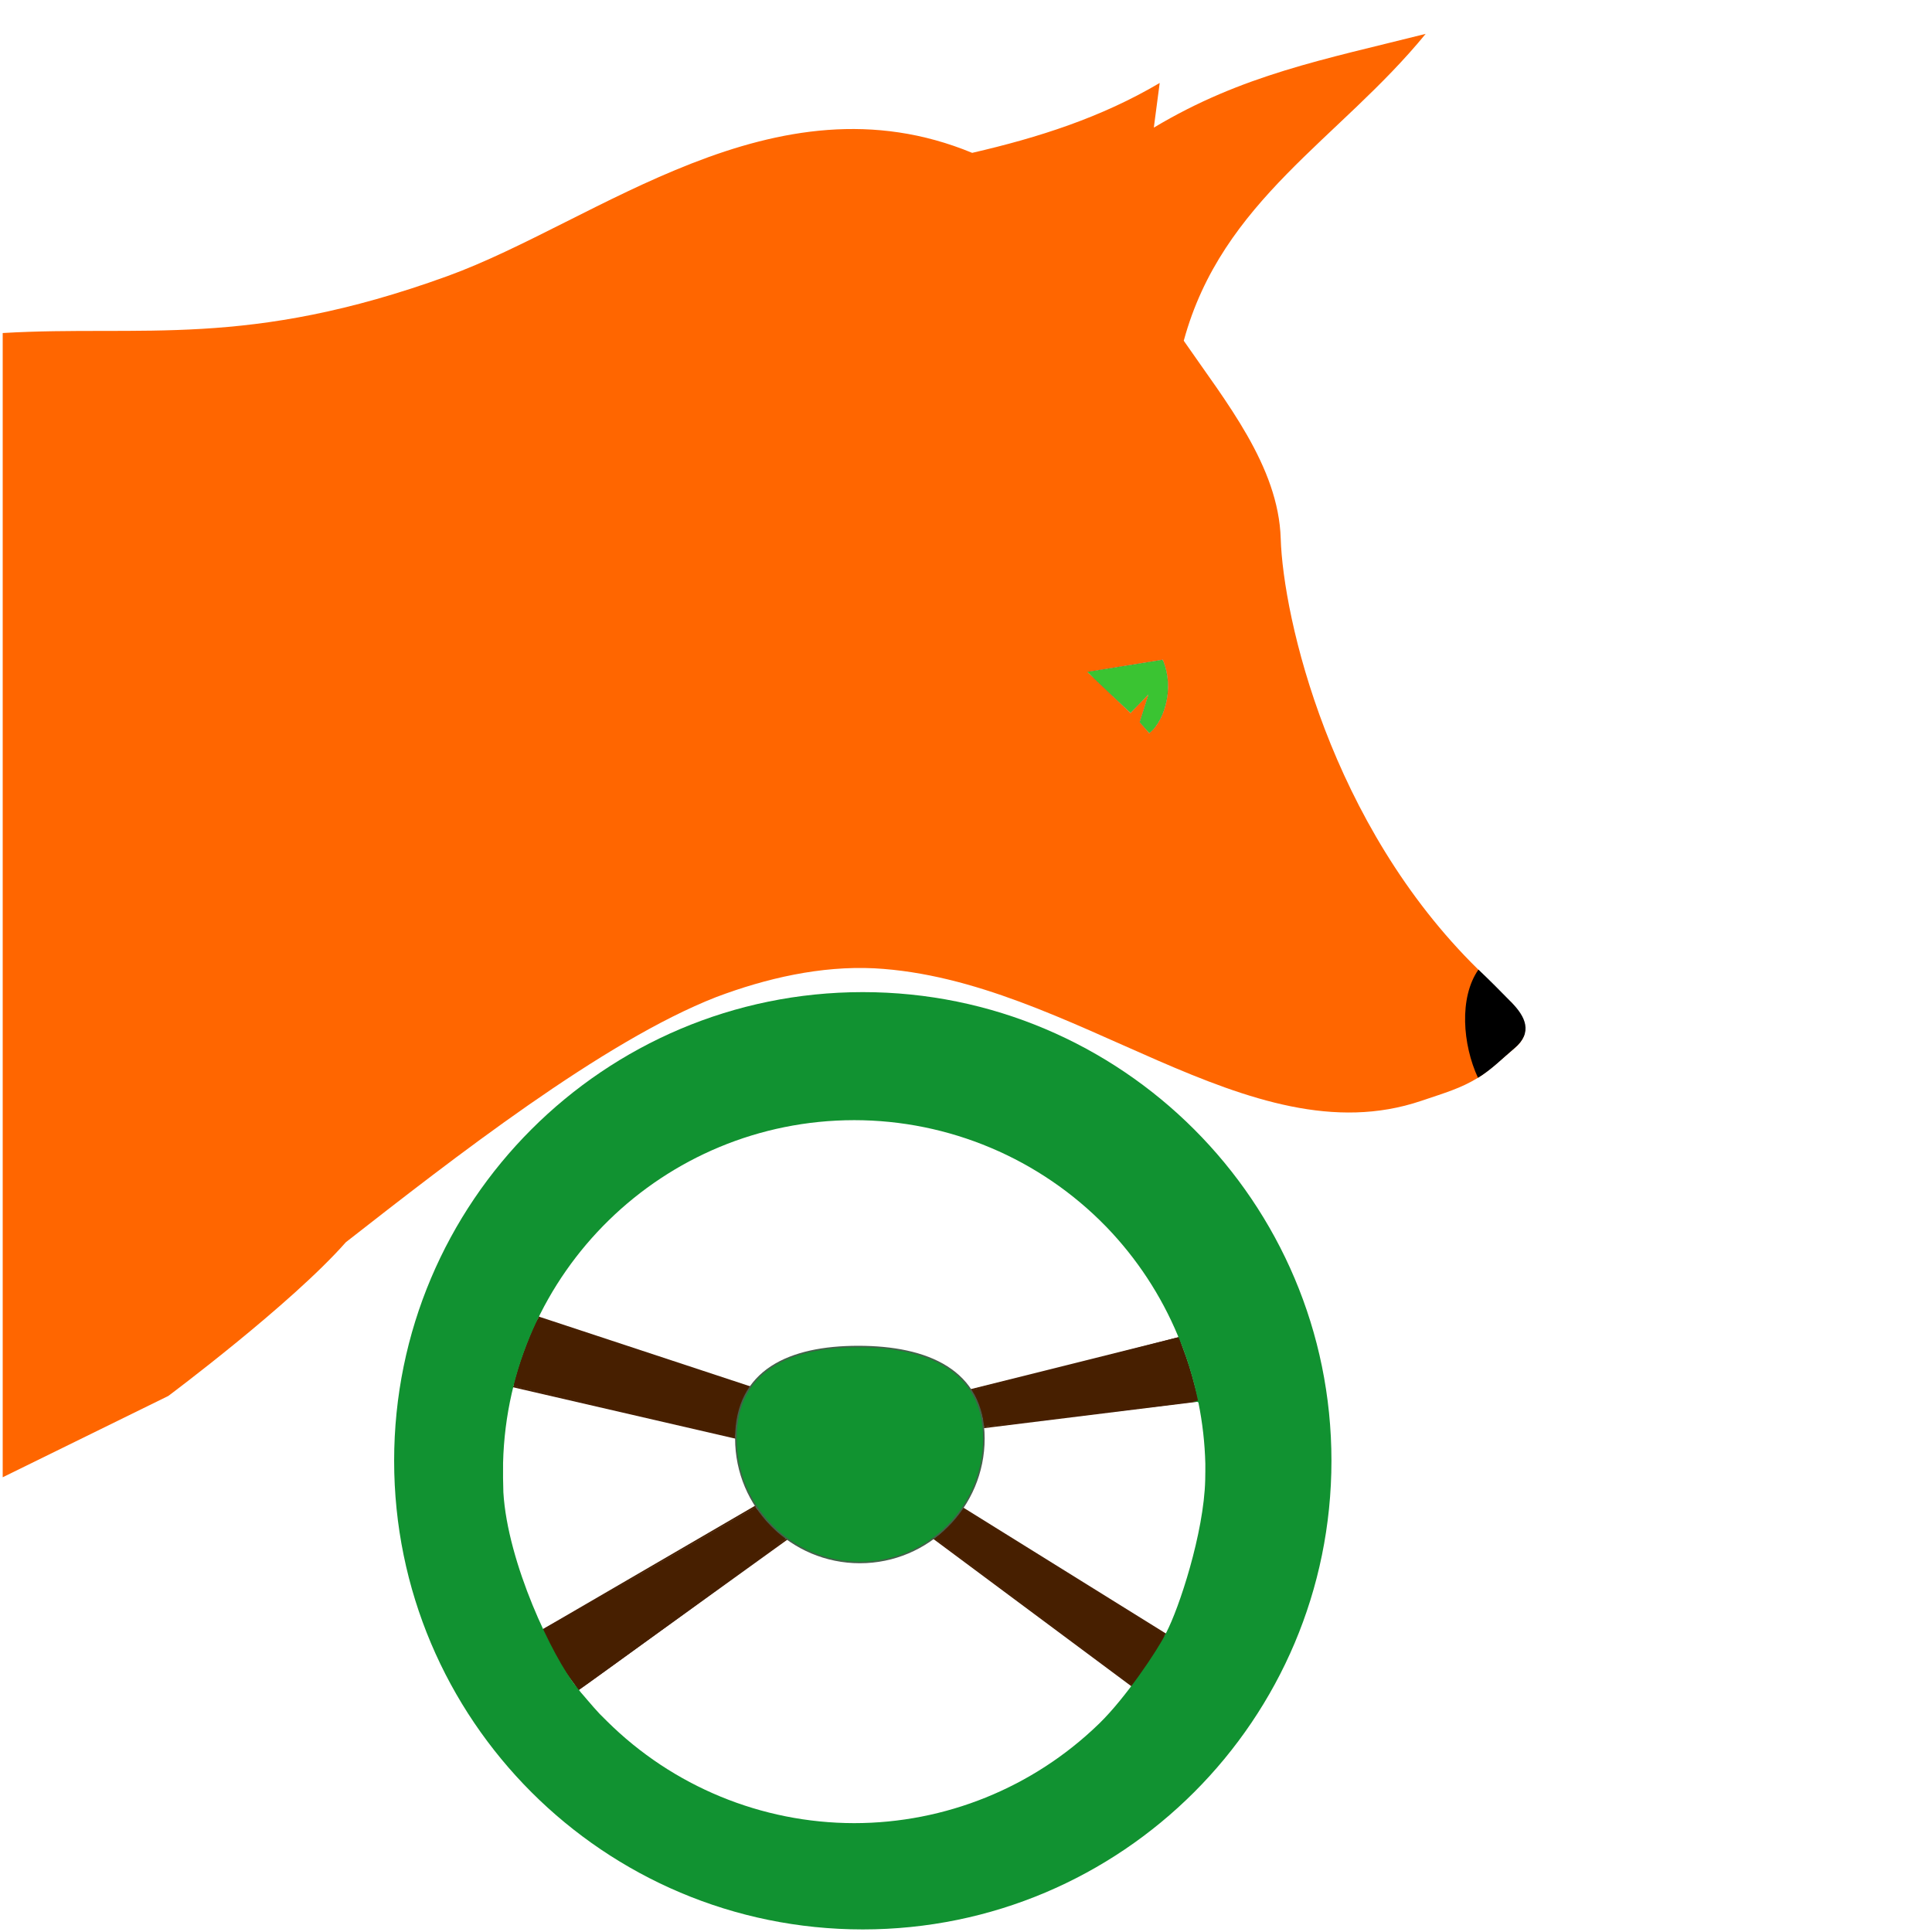
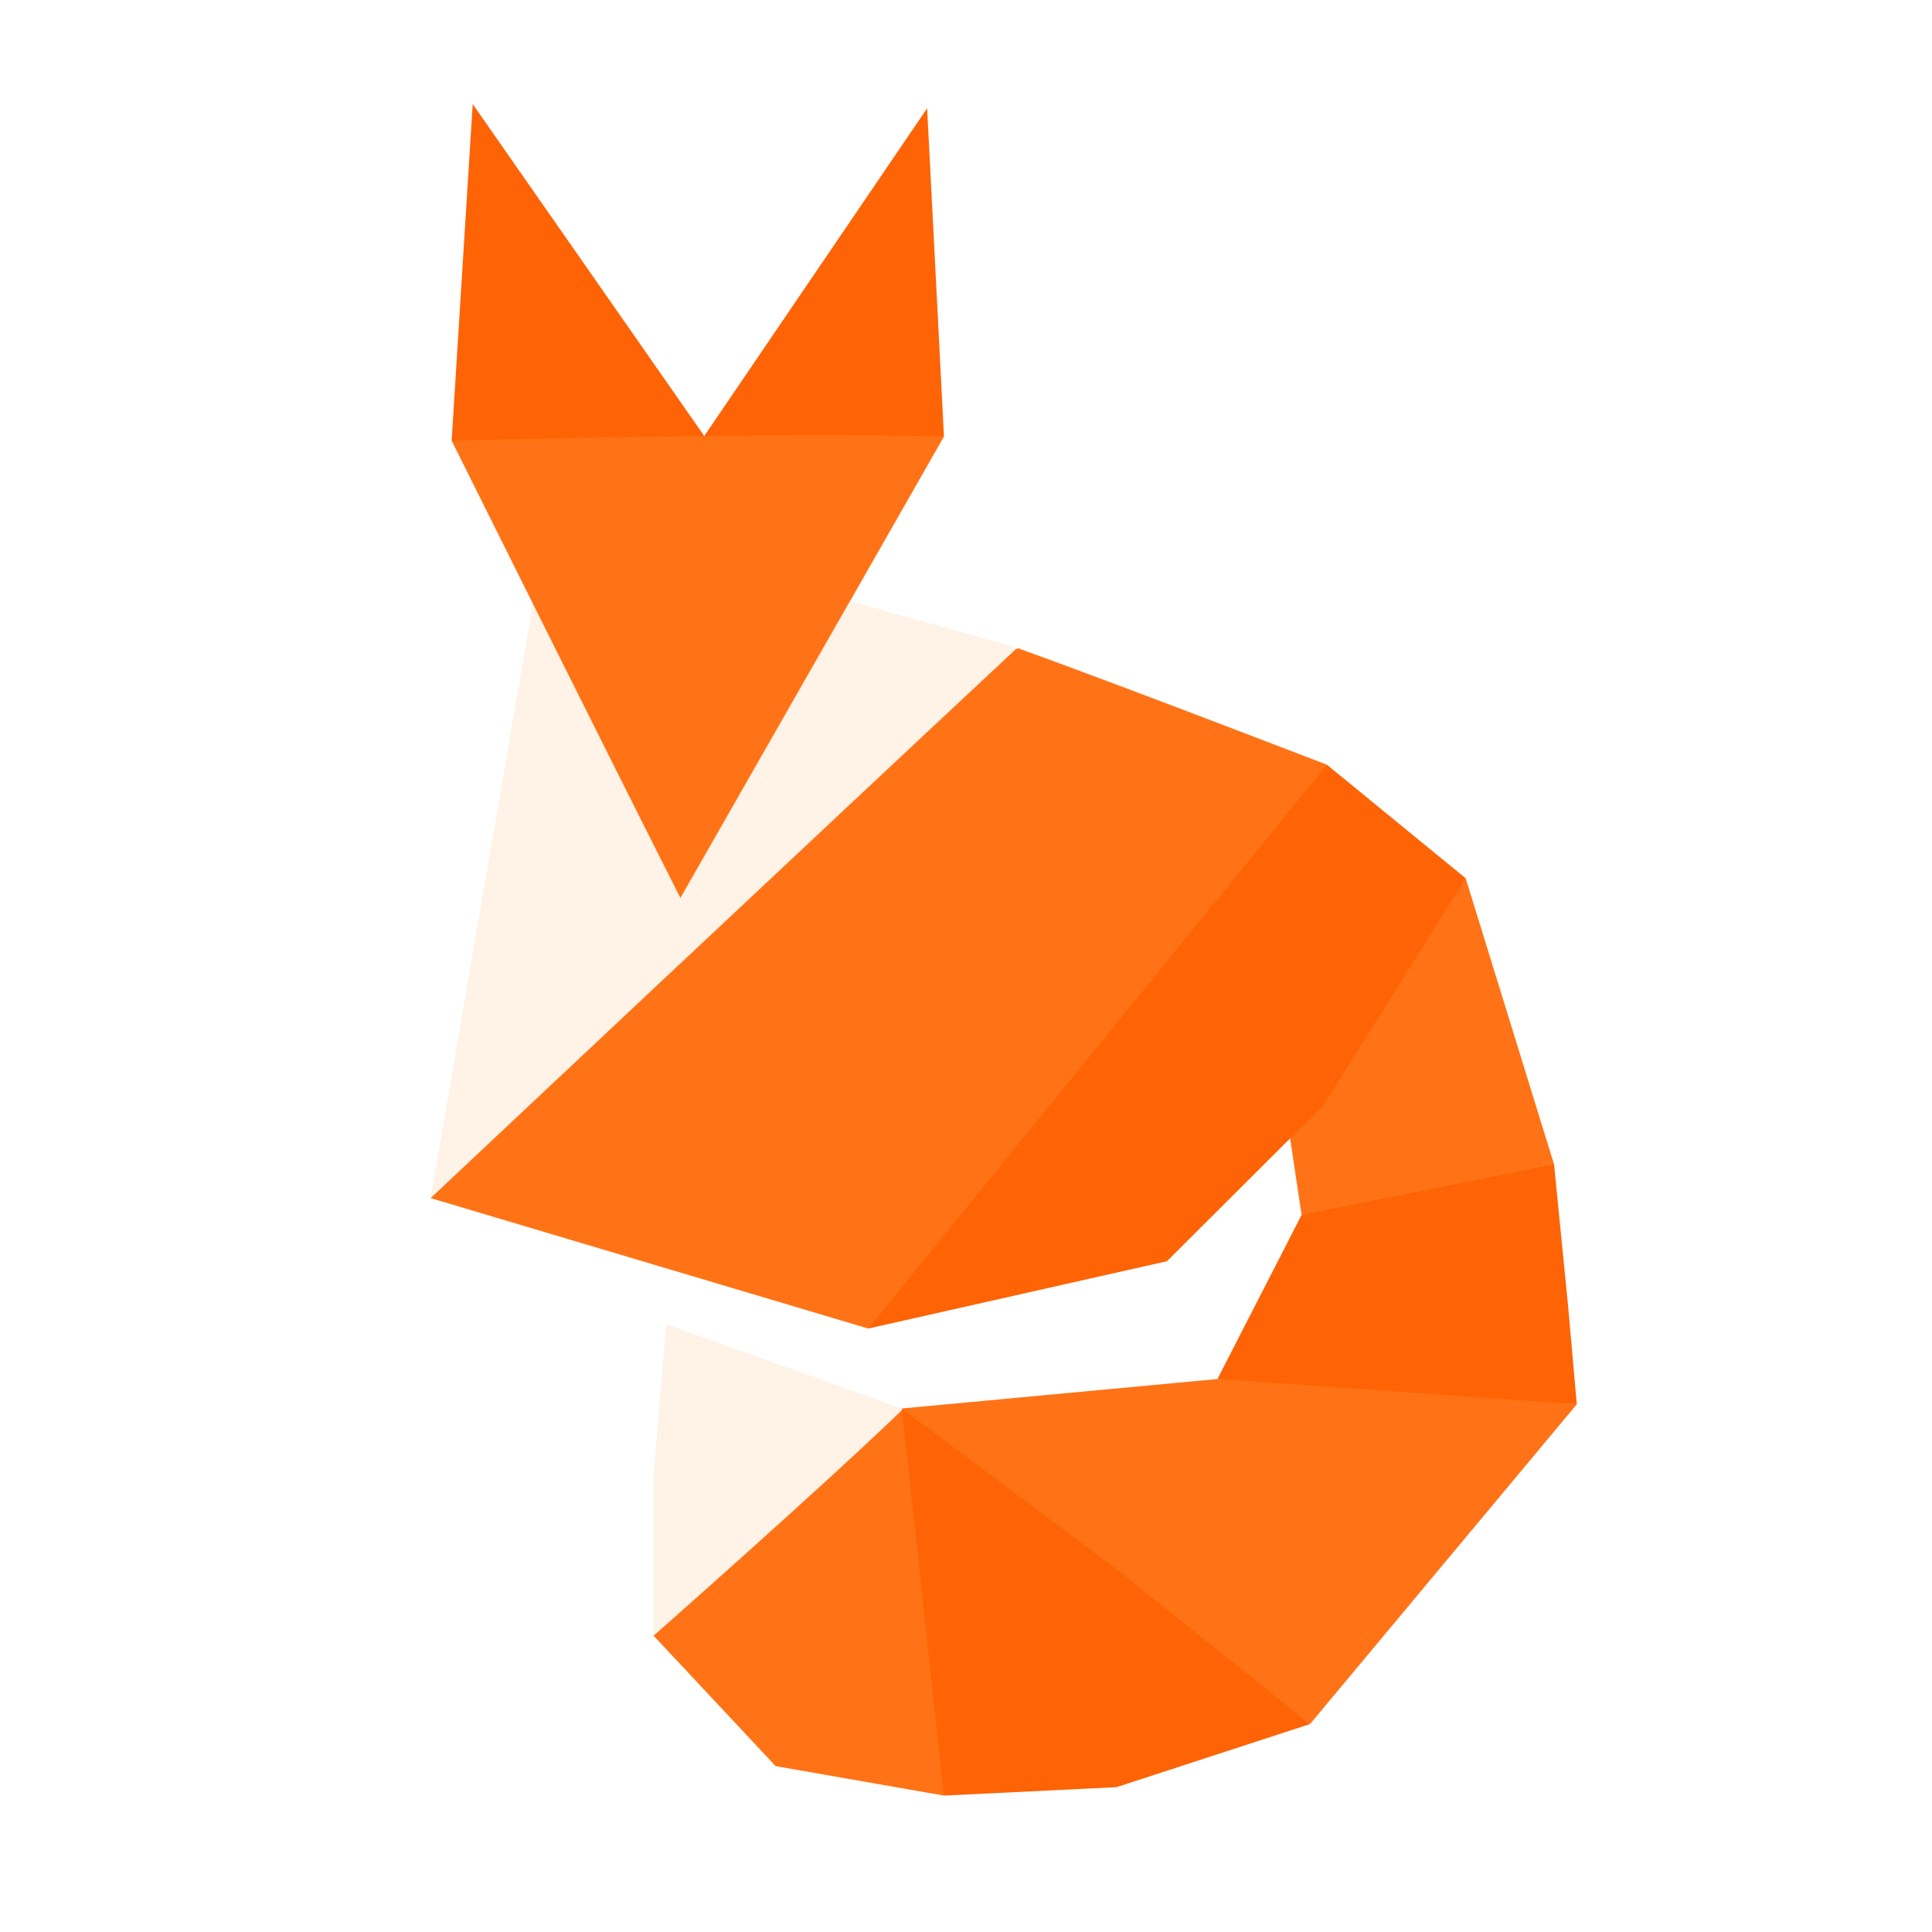
- <svg xmlns="http://www.w3.org/2000/svg" width="160mm" height="160mm" viewBox="0 0 160 160" version="1.1" id="svg8">
-   <defs id="defs2" />
-   <g id="layer1" transform="translate(-32.00011,-39.0002)">
-     <g id="g1442" transform="matrix(0.1681459,0,0,0.162348,-96.31996,24.75776)">
-       <path id="path1438" d="m 1465.3,105.01 c -50.118,13.092 -90.236,20.767 -133.87,47.82 l 2.896,-22.784 c -28.78,17.62 -59.644,27.836 -92.357,35.656 -97.556,-41.74 -184.62,35.132 -258.47,62.88 -99.004,37.197 -150.13,24.835 -219.02,29.027 v 583.69 l 81.55,-41.471 c 0,0 60.55,-46.784 87.462,-78.429 52.331,-42.331 126.58,-102.47 182.4,-125.05 24.624,-9.621 51.538,-16.015 77.941,-14.674 98.438,5.547 184.14,97.387 269.22,67.643 12.04,-4.209 19.431,-6.381 27.997,-11.778 5.309,-3.344 12.173,-10.052 17.957,-15.06 9.335,-8.084 4.531,-15.624 -1.351,-23.299 -7.563,-6.183 -9.754,-10.098 -16.385,-16.824 -73.037,-74.091 -96.141,-179.57 -97.34,-219.89 -1.1,-36.969 -27.007,-69.757 -47.756,-100.92 18.84,-71.728 76.685,-102.8 119.13,-156.52 z m -129.49,319.23 c 6.227,14.972 0.384,31.893 -6.629,37.522 l -4.726,-5.654 4.377,-14.224 -8.882,9.59 -21.276,-20.991 z" style="fill:#ff6600" />
-       <path id="path1440" d="m 1491.3,582.34 c -9.601,14.291 -7.795,38.228 -0.22,55.183 6.844,-4.275 12.398,-10.239 17.957,-15.06 9.329,-8.091 5.288,-16.27 -1.351,-23.299 -5.326,-5.638 -10.972,-11.564 -16.385,-16.824 z" />
-     </g>
-     <g id="g1471" transform="matrix(0.4851495,0,0,0.4851495,49.11609,102.242)">
-       <path transform="scale(0.2645833)" id="path4794" d="m 533.436,546.683 -63.244,-47.053 1.625,-1.189 c 2.815,-2.06 10.953,-10.377 13.401,-13.695 1.492,-2.022 2.004,-3.733 2.491,-3.599 0.552,0.152 129.439,80.274 130.306,81.001 0.681,0.571 -19.625,32.11 -20.677,32.097 -0.187,-0.003 -29.116,-21.683 -63.901,-47.562 z" style="opacity:1;fill:#471f00;fill-opacity:1;stroke:#471f00;stroke-width:1;stroke-miterlimit:4;stroke-dasharray:none;stroke-opacity:1" />
-       <path id="path3746" d="m 123.724,131.94 36.257,26.97" style="fill:none;stroke:#471f00;stroke-width:0.27px;stroke-linecap:butt;stroke-linejoin:miter;stroke-opacity:1" />
-       <path transform="scale(0.2645833)" id="path4786" d="m 269.601,417.756 c -39.089,-9.02 -71.137,-16.457 -71.218,-16.526 -0.169,-0.145 0.895,-4.113 2.818,-10.508 3.78,-12.569 12.12,-33.075 13.288,-32.669 0.258,0.089 30.652,10.116 67.543,22.28 36.891,12.165 67.409,22.042 67.51,22.142 0.1,0.1 -0.798,1.601 -1.687,3.143 -3.856,6.684 -6.234,15.251 -6.927,24.957 l -0.256,3.583 z" style="opacity:1;fill:#471f00;fill-opacity:1;stroke:#471f00;stroke-width:1;stroke-miterlimit:4;stroke-dasharray:none;stroke-opacity:1" />
-       <path transform="scale(0.2645833)" id="path4788" d="m 236.23,591.782 c -4.734,-6.199 -21.531,-31.193 -20.516,-32.12 0.284,-0.26 31.487,-17.346 67.826,-38.453 36.339,-21.107 67.061,-38.975 68.27,-39.706 l 2.199,-1.329 4.645,5.91 c 2.555,3.251 6.767,7.662 9.36,9.804 2.593,2.142 5.266,4.054 5.273,4.251 0.016,0.413 -132.619,96.893 -133.714,97.258 -0.4,0.133 1.39,0.584 -3.344,-5.615 z" style="opacity:1;fill:#471f00;fill-opacity:1;stroke:#471f00;stroke-width:1;stroke-miterlimit:4;stroke-dasharray:none;stroke-opacity:1" />
-       <path transform="scale(0.2645833)" id="path4792" d="m 501.398,425.303 c 0,-3.115 -2.687,-12.01 -5.028,-16.649 -1.174,-2.326 -2.613,-4.056 -2.405,-4.056 0.427,0 131.437,-33.519 133.274,-34.092 0,0 0.201,1.482 1.864,5.855 3.252,8.55 5.717,16.36 7.98,25.283 1.884,7.427 2.455,9.229 2.455,9.229 -0.947,0.396 -135.574,16.439 -137.604,16.415 -0.295,-0.003 -0.536,-0.897 -0.536,-1.985 z" style="opacity:1;fill:#471f00;fill-opacity:1;stroke:#471f00;stroke-width:1;stroke-miterlimit:4;stroke-dasharray:none;stroke-opacity:1" />
-       <g style="fill:#218338;fill-opacity:1" id="g4656">
-         <path style="fill:#218338;fill-opacity:1;stroke:#471f00;stroke-width:0.265px;stroke-linecap:butt;stroke-linejoin:miter;stroke-opacity:1" d="M 94.116,126.533 57.074,148.077" id="path3742" />
-         <path style="fill:#218338;fill-opacity:1;stroke:#471f00;stroke-width:0.265px;stroke-linecap:butt;stroke-linejoin:miter;stroke-opacity:1" d="M 99.786,131.824 63.387,158.061" id="path3744" />
-         <path style="fill:#218338;fill-opacity:1;stroke:#471f00;stroke-width:0.265px;stroke-linecap:butt;stroke-linejoin:miter;stroke-opacity:1" d="m 132.67,113.304 36.664,-4.536" id="path3740" />
-         <path style="fill:#218338;fill-opacity:1;stroke:#471f00;stroke-width:0.265px;stroke-linecap:butt;stroke-linejoin:miter;stroke-opacity:1" d="m 130.268,106.947 35.689,-8.917" id="path3736" />
-         <path style="fill:#218338;fill-opacity:1;stroke:#471f00;stroke-width:0.271px;stroke-linecap:butt;stroke-linejoin:miter;stroke-opacity:1" d="m 51.878,106.22 38.835,8.97" id="path3738" />
-         <path style="fill:#218338;fill-opacity:1;stroke:#471f00;stroke-width:0.265px;stroke-linecap:butt;stroke-linejoin:miter;stroke-opacity:1" d="m 129.079,127.1 34.963,21.734" id="path3748" />
-         <g style="fill:#218338;fill-opacity:1;stroke:#43604a;stroke-opacity:1" id="g4645">
-           <path clip-path="none" id="path3734" d="M 92.982,106.5 56.318,94.405" style="fill:#218338;fill-opacity:1;stroke:#471f00;stroke-width:0.265px;stroke-linecap:butt;stroke-linejoin:miter;stroke-opacity:1" />
-           <path clip-path="none" id="path3730" d="m 132.67,115.193 c 0,11.69 -9.477,21.167 -21.167,21.167 -11.69,0 -21.167,-9.477 -21.167,-21.167 -10e-7,-11.69 9.209,-15.688 20.899,-15.688 11.69,3e-6 21.434,3.998 21.434,15.688 z" style="fill:#119330;fill-opacity:1;stroke:#43604a;stroke-width:0.265;stroke-opacity:1" />
-         </g>
-       </g>
-       <path transform="scale(0.2645833)" id="path3713" d="m 423.307,147.402 c -166.989,4.8e-4 -302.361,135.372 -302.361,302.361 -6e-4,166.99 135.371,302.363 302.361,302.363 166.991,6e-4 302.364,-135.372 302.363,-302.363 C 725.669,282.774 590.297,147.402 423.307,147.402 Z m -5.59,82.609 c 61.179,0.006 119.759,24.731 162.441,68.561 0.136,0.14 0.274,0.278 0.41,0.418 19.551,20.281 35.152,44.028 46.004,70.023 0.666,1.492 0.024,1.064 0.666,1.492 5.345,13.044 9.463,26.558 12.299,40.367 -0.26,0.239 -0.72,0.247 -1.373,0.346 l -1.967,0.299 1.916,0.105 c 0.788,0.044 1.309,0.11 1.717,0.557 2.645,13.004 4.143,26.216 4.477,39.482 0.026,3.242 -0.004,6.689 -0.082,10.391 -0.807,34.385 -16.995,83.188 -25.201,98.697 -8.206,15.51 4.962,-9.58 -0.603,1.25 -5.565,10.83 -25.387,40.488 -42.469,57.197 -0.196,0.18 -0.495,0.472 -0.711,0.674 -42.271,40.84 -98.747,63.672 -157.523,63.684 -59.738,-0.067 -117.038,-23.703 -159.449,-65.773 -1.621,-1.588 -3.19,-3.154 -4.709,-4.693 -4.384,-4.587 -11.586,-13.396 -12.559,-14.293 -0.972,-0.897 13.034,16.18 -2.443,-3.18 -15.478,-19.36 -44.431,-79.867 -47.139,-125.492 -0.212,-6.015 -0.275,-12.605 -0.188,-19.021 3.08,-122.907 103.54,-220.974 226.486,-221.09 z" style="fill:#119231;fill-opacity:1;stroke-width:1" />
-     </g>
-     <path style="opacity:1;fill:#3ac432;fill-opacity:1;stroke:#471f00;stroke-width:0.047;stroke-miterlimit:4;stroke-dasharray:none;stroke-opacity:1" d="m 358.216,227.737 -1.476,-1.703 1.381,-4.336 c 0.76,-2.385 1.372,-4.345 1.36,-4.356 -0.011,-0.011 -1.275,1.286 -2.807,2.884 -1.533,1.597 -2.801,2.906 -2.818,2.908 -0.057,0.006 -13.575,-12.807 -13.524,-12.819 0.103,-0.024 23.507,-3.794 23.552,-3.794 0.026,0 0.152,0.268 0.28,0.596 0.76,1.946 1.199,3.915 1.368,6.139 0.069,0.905 0.031,3.048 -0.07,3.953 -0.503,4.51 -2.264,8.744 -4.705,11.315 -0.378,0.398 -0.959,0.917 -1.026,0.917 -0.023,0 -0.706,-0.767 -1.517,-1.703 z" id="path5178" transform="matrix(0.2645833,0,0,0.2645833,32.00011,39.0002)" />
+ <svg xmlns="http://www.w3.org/2000/svg" xmlns:ns1="http://www.openswatchbook.org/uri/2009/osb" width="210mm" height="210mm" viewBox="0 0 210 210" version="1.1" id="svg5135">
+   <defs id="defs5129">
+     <linearGradient id="linearGradient5724" ns1:paint="solid">
+       <stop style="stop-color:#fe8005;stop-opacity:1;" offset="0" id="stop5722" />
+     </linearGradient>
+   </defs>
+   <g id="layer1" transform="translate(0,-87)">
+     <path id="path5700" style="fill:#fff2e6;fill-opacity:1;stroke:none;stroke-width:0.321;stroke-linecap:square;stroke-linejoin:miter;stroke-miterlimit:0;stroke-dasharray:none;stroke-opacity:1;paint-order:markers stroke fill" d="m 49.094,134.905 27.441,-0.457 26.069,1e-5 M 71.047,264.793 98.031,240.096 m 4.574,42.076 -4.574,-42.076 M 142.394,274.397 98.031,240.096 m 73.359,-0.457 -39.058,-2.744 m 36.588,-23.325 -27.441,5.488 m 17.837,-36.588 -19.209,27.441 m 4.116,-39.79 -49.851,61.285 M 110.379,157.772 46.808,217.228 m 4.574,-118.911 -2.287,36.588 8.863,17.565 16.291,32.287 18.251,-32.381 10.105,-17.928 -1.829,-35.673 -24.24,35.673 z m 6.576,54.153 -11.15,64.759 47.565,14.178 32.472,-7.318 13.263,-14.178 1.372,9.147 -9.147,17.837 -34.301,3.201 -25.612,-9.147 -1.372,16.465 v 17.379 l 13.263,14.178 18.294,3.201 18.751,-0.915 21.038,-6.86 14.635,-17.837 14.361,-16.922 -2.47,-26.069 -4.574,-13.721 -5.031,-17.379 -15.093,-12.348 -35.098,-13.121 -16.626,-4.624" />
+     <path style="opacity:1;fill:#fe6305;fill-opacity:1;fill-rule:nonzero;stroke:none;stroke-width:2.074;stroke-linecap:square;stroke-linejoin:miter;stroke-miterlimit:0;stroke-dasharray:none;stroke-opacity:1;paint-order:markers stroke fill" d="m 76.55,134.394 24.224,-35.62 1.829,35.673 -14.228,5.862 z" id="path5754" />
+     <path style="opacity:1;fill:#fe6305;fill-opacity:1;fill-rule:nonzero;stroke:none;stroke-width:2.074;stroke-linecap:square;stroke-linejoin:miter;stroke-miterlimit:0;stroke-dasharray:none;stroke-opacity:1;paint-order:markers stroke fill" d="m 51.381,98.317 25.169,36.077 -13.313,4.57 -14.143,-4.059 z" id="path5752" />
+     <path style="opacity:1;fill:#ff7316;fill-opacity:1;fill-rule:nonzero;stroke:none;stroke-width:0.162;stroke-linecap:square;stroke-linejoin:miter;stroke-miterlimit:0;stroke-dasharray:none;stroke-opacity:1;paint-order:markers stroke fill" d="m 110.433,157.545 c -23.064,21.534 -63.625,59.683 -63.625,59.683 l 47.565,14.178 35.852,-29.929 13.999,-31.356 c 0,0 -22.296,-8.602 -33.521,-12.645 l -0.157,0.04 z" id="path5796" />
+     <path style="opacity:1;fill:#ff7316;fill-opacity:1;fill-rule:nonzero;stroke:none;stroke-width:2.074;stroke-linecap:square;stroke-linejoin:miter;stroke-miterlimit:0;stroke-dasharray:none;stroke-opacity:1;paint-order:markers stroke fill" d="M 84.31,278.97 71.047,264.793 c 0,0 18.373,-16.2 27.02,-24.546 l 5.574,22.408 -1.037,19.517 z" id="path5740" />
+     <path style="opacity:1;fill:#ff7316;fill-opacity:1;fill-rule:nonzero;stroke:none;stroke-width:2.074;stroke-linecap:square;stroke-linejoin:miter;stroke-miterlimit:0;stroke-dasharray:none;stroke-opacity:1;paint-order:markers stroke fill" d="m 98.031,240.096 34.301,-3.201 18.083,0.414 20.974,2.33 -28.996,34.759 z" id="path5738" />
+     <path style="opacity:1;fill:#fe6305;fill-opacity:1;fill-rule:nonzero;stroke:none;stroke-width:2.074;stroke-linecap:square;stroke-linejoin:miter;stroke-miterlimit:0;stroke-dasharray:none;stroke-opacity:1;paint-order:markers stroke fill" d="m 132.332,236.894 9.147,-17.837 13.25,-3.918 14.191,-1.57 c 0,0 1.114,11.174 1.523,15.377 l 0.946,10.692 z" id="path5748" />
+     <path style="opacity:1;fill:#ff7316;fill-opacity:1;fill-rule:nonzero;stroke:none;stroke-width:2.074;stroke-linecap:square;stroke-linejoin:miter;stroke-miterlimit:0;stroke-dasharray:none;stroke-opacity:1;paint-order:markers stroke fill" d="m 140.107,209.91 19.209,-27.441 9.604,31.1 -27.441,5.488 z" id="path5760" />
+     <path style="opacity:1;fill:#fe6305;fill-opacity:1;fill-rule:nonzero;stroke:none;stroke-width:2.074;stroke-linecap:square;stroke-linejoin:miter;stroke-miterlimit:0;stroke-dasharray:none;stroke-opacity:1;paint-order:markers stroke fill" d="m 102.604,282.172 -4.574,-42.076 23.51,17.61 20.853,16.691 -21.038,6.86 z" id="path5746" />
+     <path style="opacity:1;fill:#fe6305;fill-opacity:1;fill-rule:nonzero;stroke:none;stroke-width:2.074;stroke-linecap:square;stroke-linejoin:miter;stroke-miterlimit:0;stroke-dasharray:none;stroke-opacity:1;paint-order:markers stroke fill" d="m 144.223,170.121 15.093,12.348 -15.438,24.63 -17.033,16.989 -32.472,7.318 z" id="path5750" />
+     <path style="opacity:1;fill:#ff7316;fill-opacity:1;fill-rule:nonzero;stroke:none;stroke-width:0.162;stroke-linecap:square;stroke-linejoin:miter;stroke-miterlimit:0;stroke-dasharray:none;stroke-opacity:1;paint-order:markers stroke fill" d="m 49.094,134.905 c 0,0 17.108,34.377 24.861,49.698 l 28.649,-50.155 c -17.853,-0.508 -53.51,0.457 -53.51,0.457 z" id="path5798" />
  </g>
</svg>
